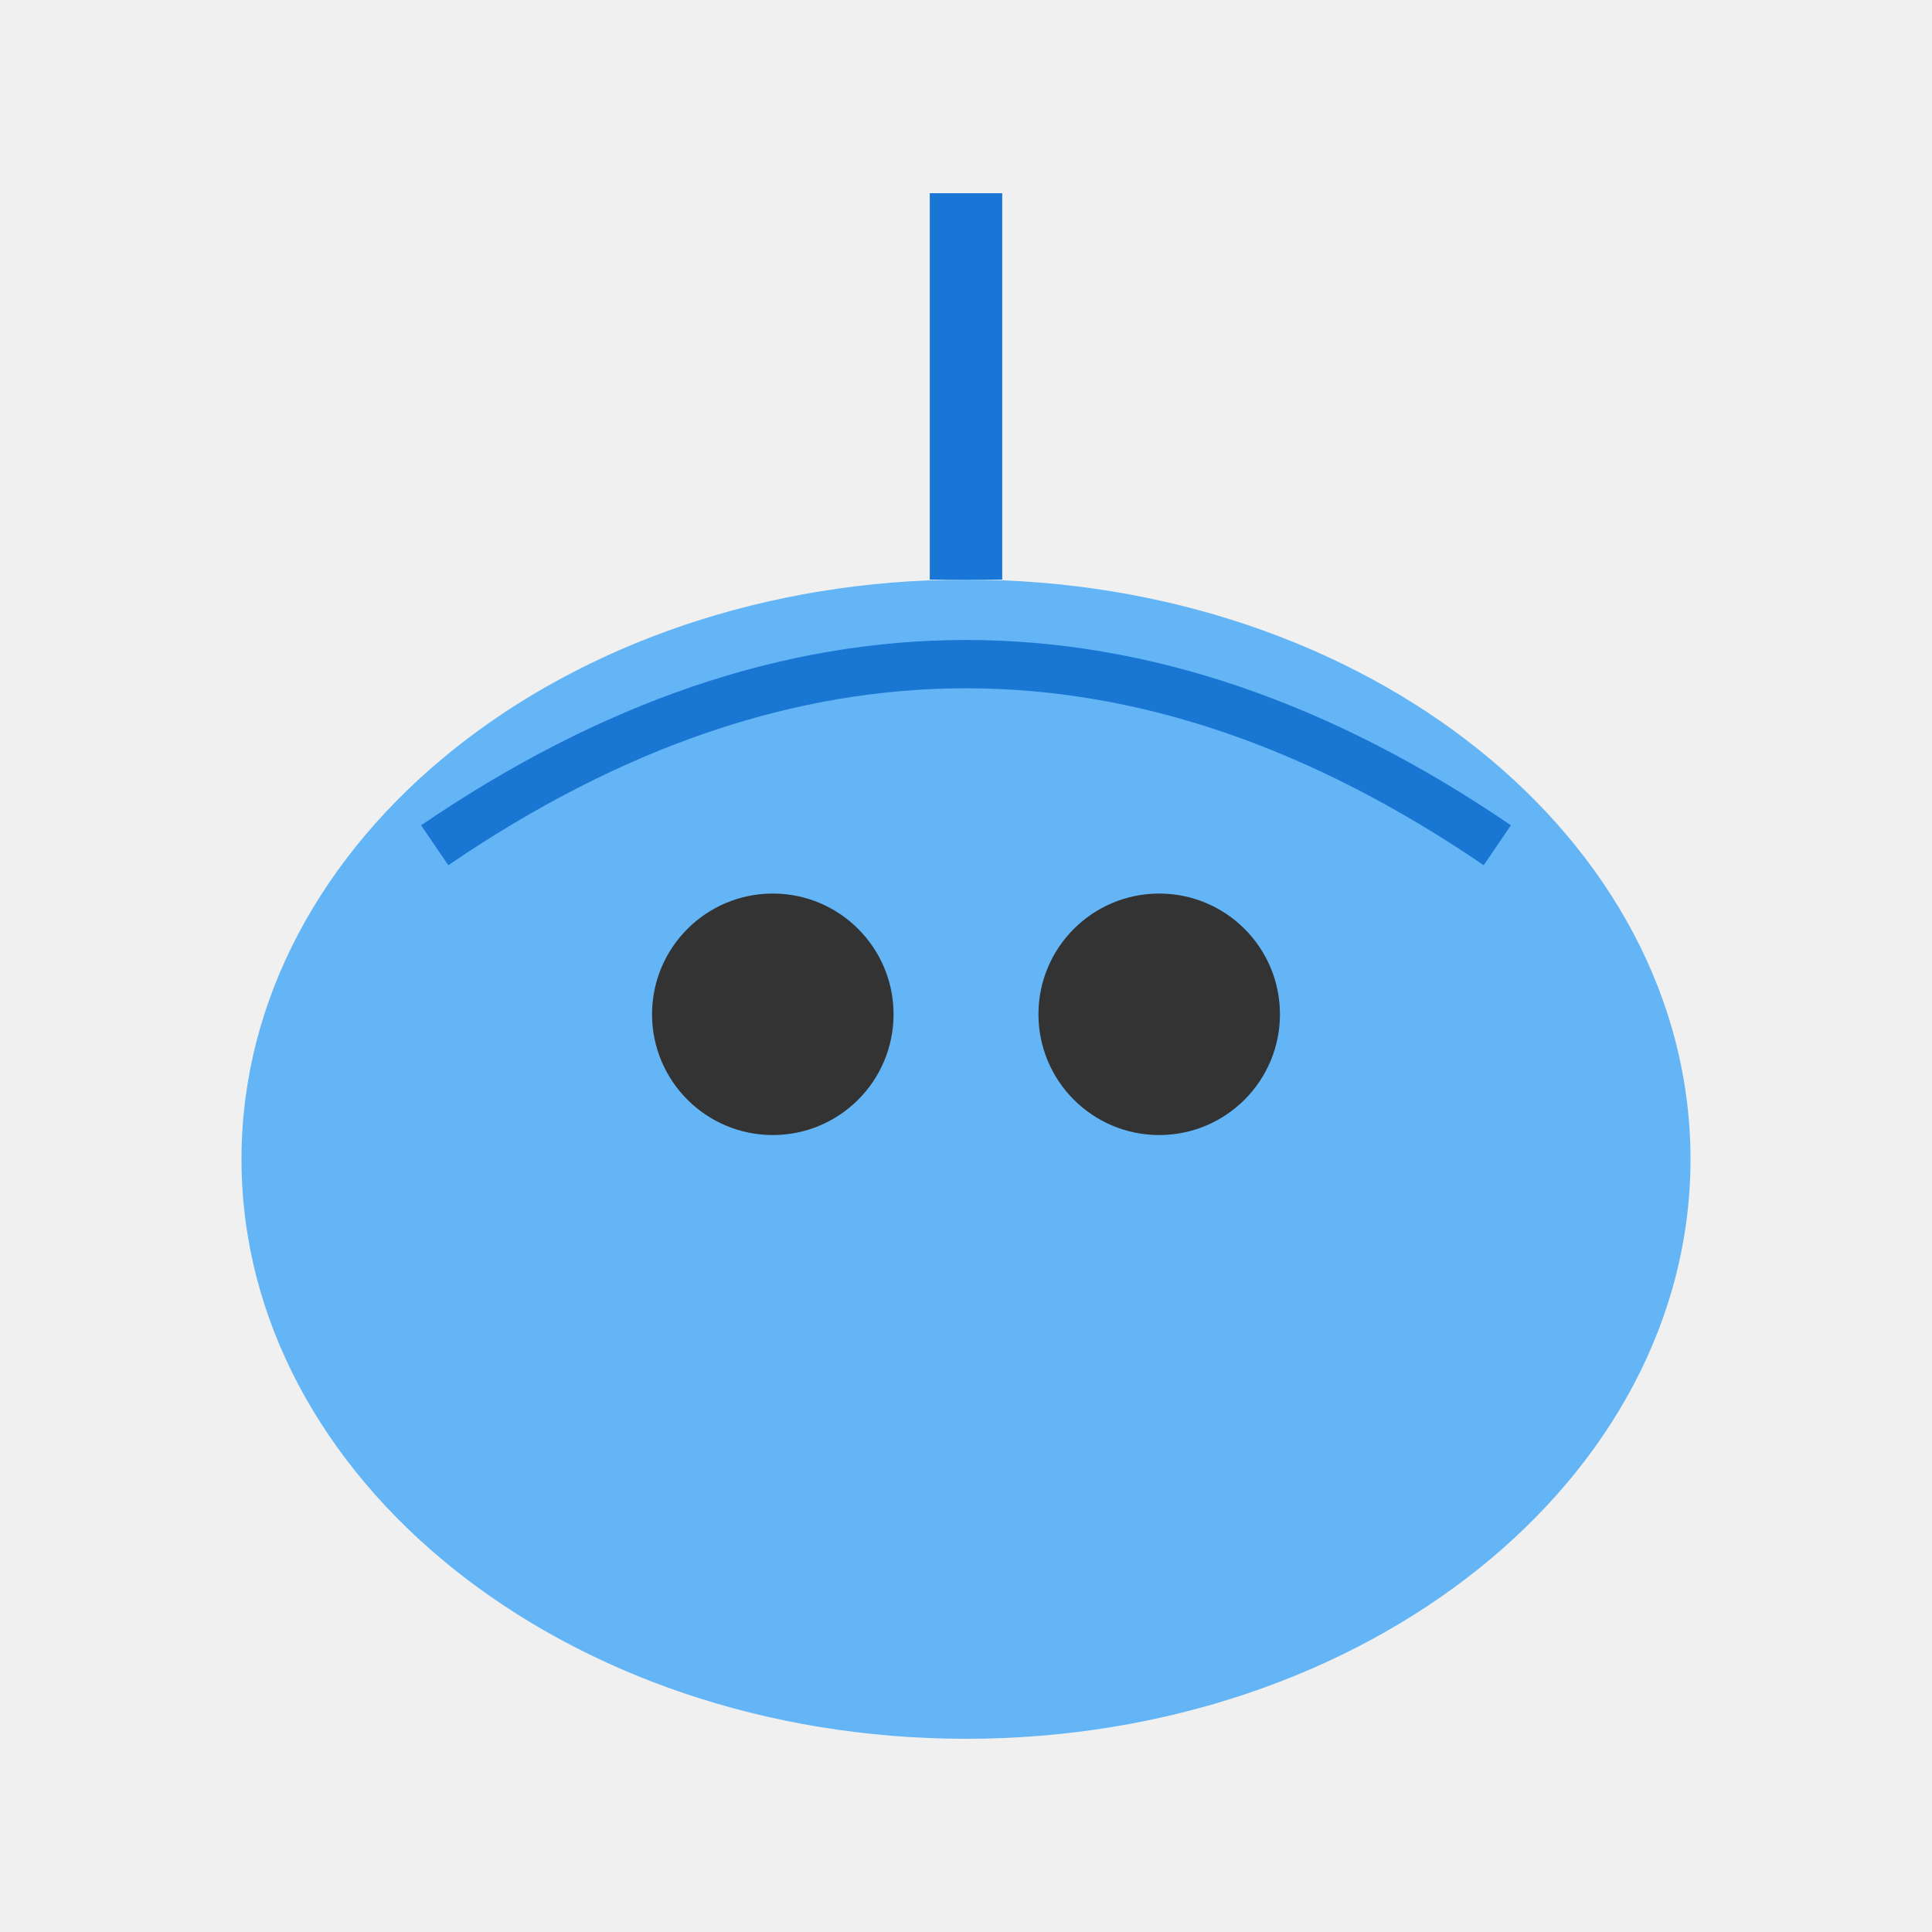
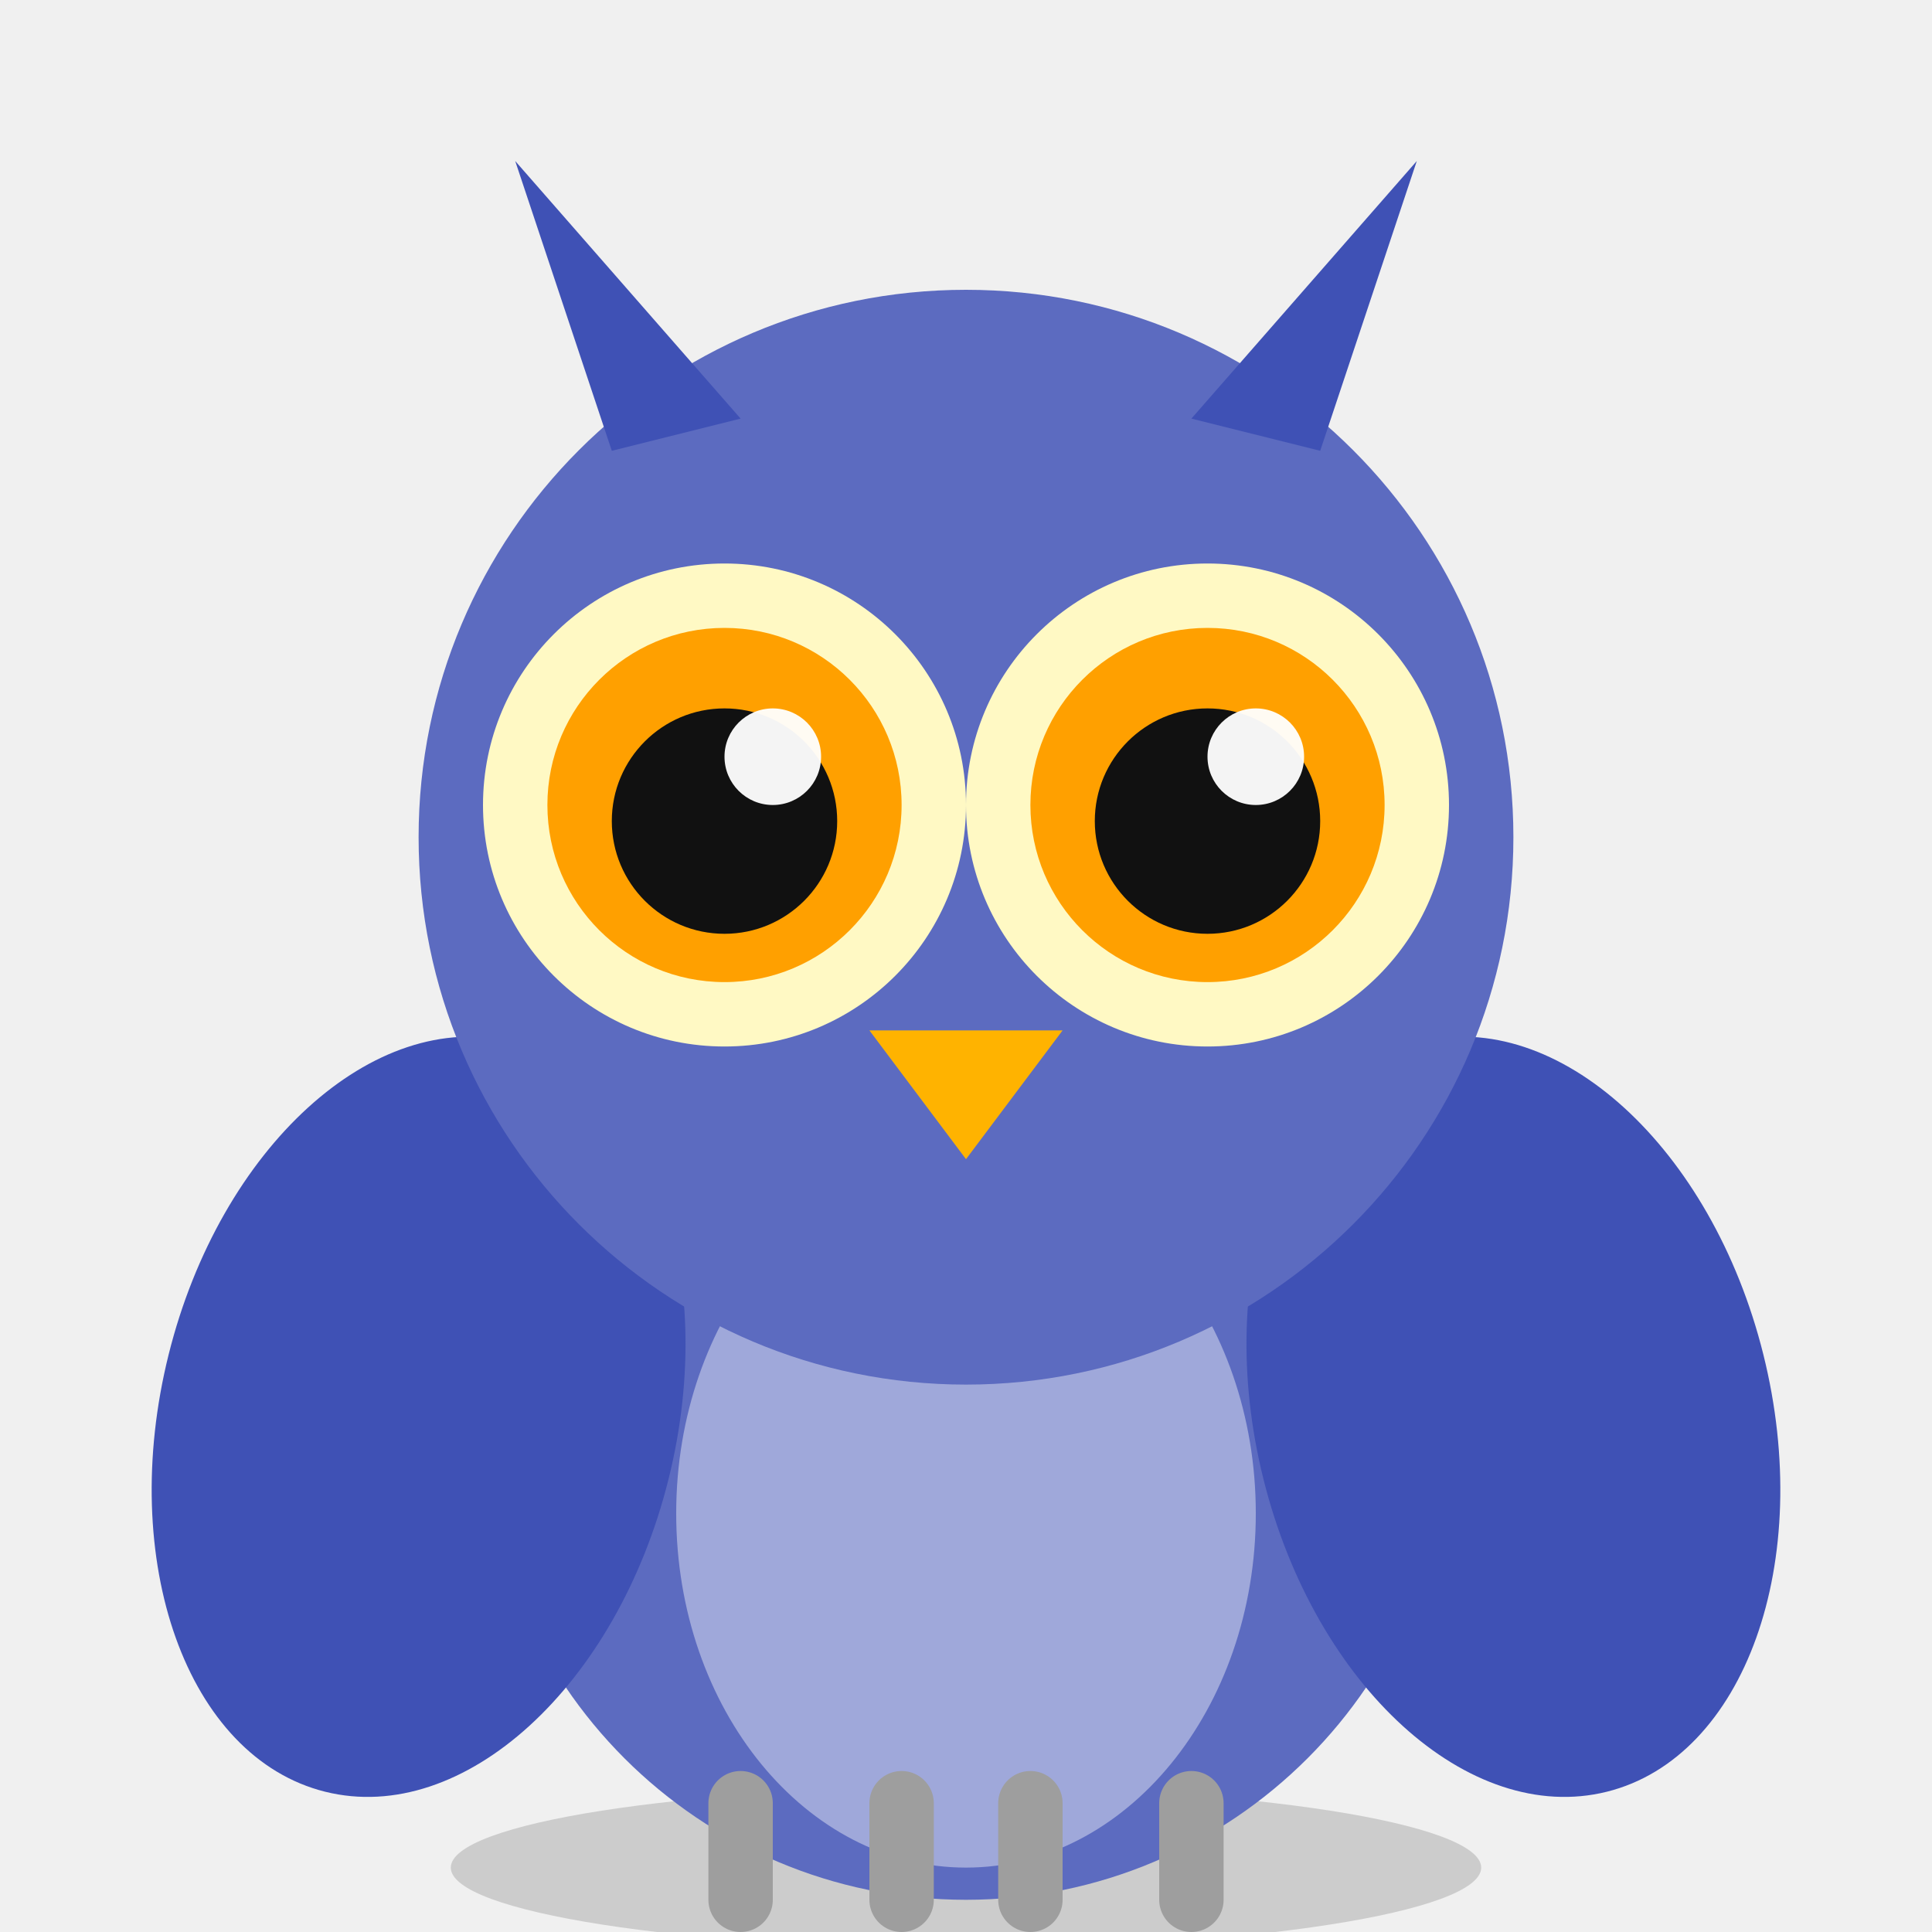
- <svg xmlns="http://www.w3.org/2000/svg" viewBox="0 0 80 80" width="80" height="80">
-   <ellipse cx="40" cy="48" rx="30" ry="24" fill="#64B5F6" />
-   <circle cx="32" cy="42" r="5" fill="#333" />
-   <circle cx="48" cy="42" r="5" fill="#333" />
-   <path d="M18 35 Q40 20 62 35" fill="none" stroke="#1976D2" stroke-width="2" />
-   <path d="M40 24 L40 8" stroke="#1976D6" stroke-width="3" fill="none" />
+ <svg xmlns="http://www.w3.org/2000/svg" viewBox="0 0 120 120" width="120" height="120">
+   <ellipse cx="60" cy="116" rx="32" ry="5" fill="rgba(0,0,0,0.15)" />
+   <ellipse cx="60" cy="88" rx="30" ry="30" fill="#5C6BC0" />
+   <ellipse cx="26" cy="88" rx="16" ry="24" fill="#3F51B5" transform="rotate(14 26 88)" />
+   <ellipse cx="94" cy="88" rx="16" ry="24" fill="#3F51B5" transform="rotate(-14 94 88)" />
+   <ellipse cx="60" cy="94" rx="18" ry="22" fill="#9FA8DA" />
+   <circle cx="60" cy="52" r="34" fill="#5C6BC0" />
+   <polygon points="38,28 32,10 46,26" fill="#3F51B5" />
+   <polygon points="82,28 88,10 74,26" fill="#3F51B5" />
+   <circle cx="45" cy="50" r="15" fill="#FFF9C4" />
+   <circle cx="75" cy="50" r="15" fill="#FFF9C4" />
+   <circle cx="45" cy="50" r="11" fill="#FFA000" />
+   <circle cx="75" cy="50" r="11" fill="#FFA000" />
+   <circle cx="45" cy="51" r="7" fill="#111" />
+   <circle cx="75" cy="51" r="7" fill="#111" />
+   <circle cx="48" cy="47" r="3" fill="#fff" opacity="0.95" />
+   <circle cx="78" cy="47" r="3" fill="#fff" opacity="0.95" />
+   <path d="M54 64 L60 72 L66 64 Z" fill="#FFB300" />
+   <line x1="46" y1="112" x2="46" y2="118" stroke="#9E9E9E" stroke-width="4" stroke-linecap="round" />
+   <line x1="56" y1="112" x2="56" y2="118" stroke="#9E9E9E" stroke-width="4" stroke-linecap="round" />
+   <line x1="64" y1="112" x2="64" y2="118" stroke="#9E9E9E" stroke-width="4" stroke-linecap="round" />
+   <line x1="74" y1="112" x2="74" y2="118" stroke="#9E9E9E" stroke-width="4" stroke-linecap="round" />
</svg>
